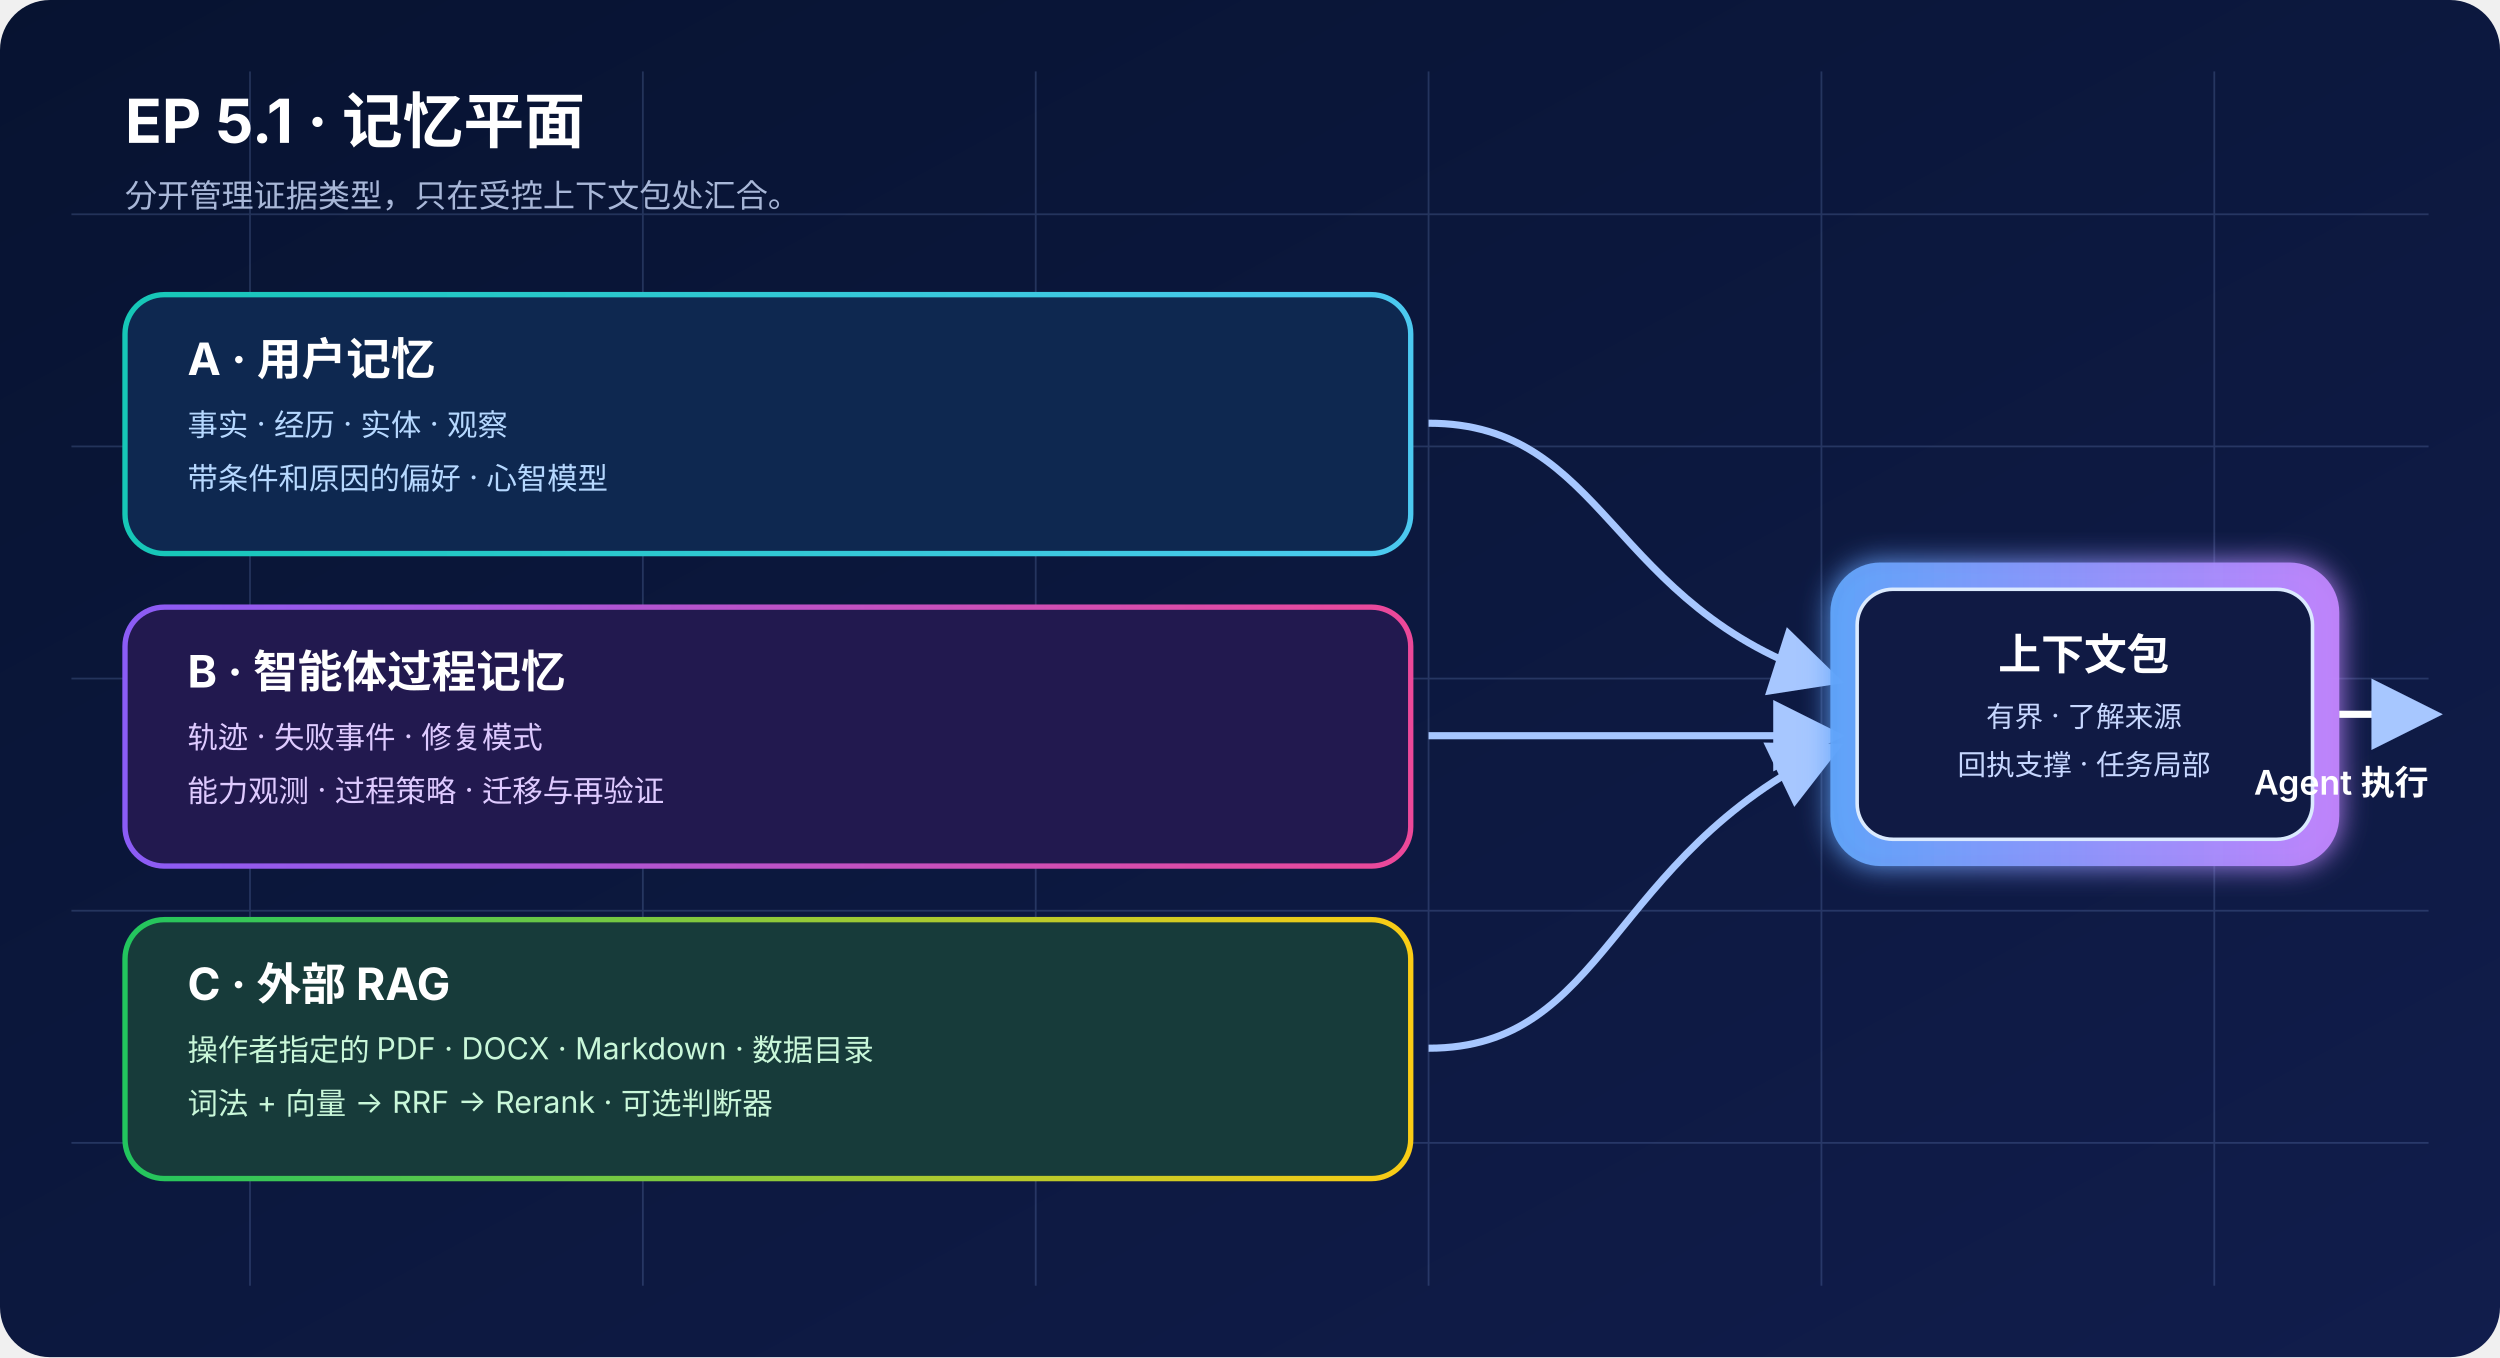
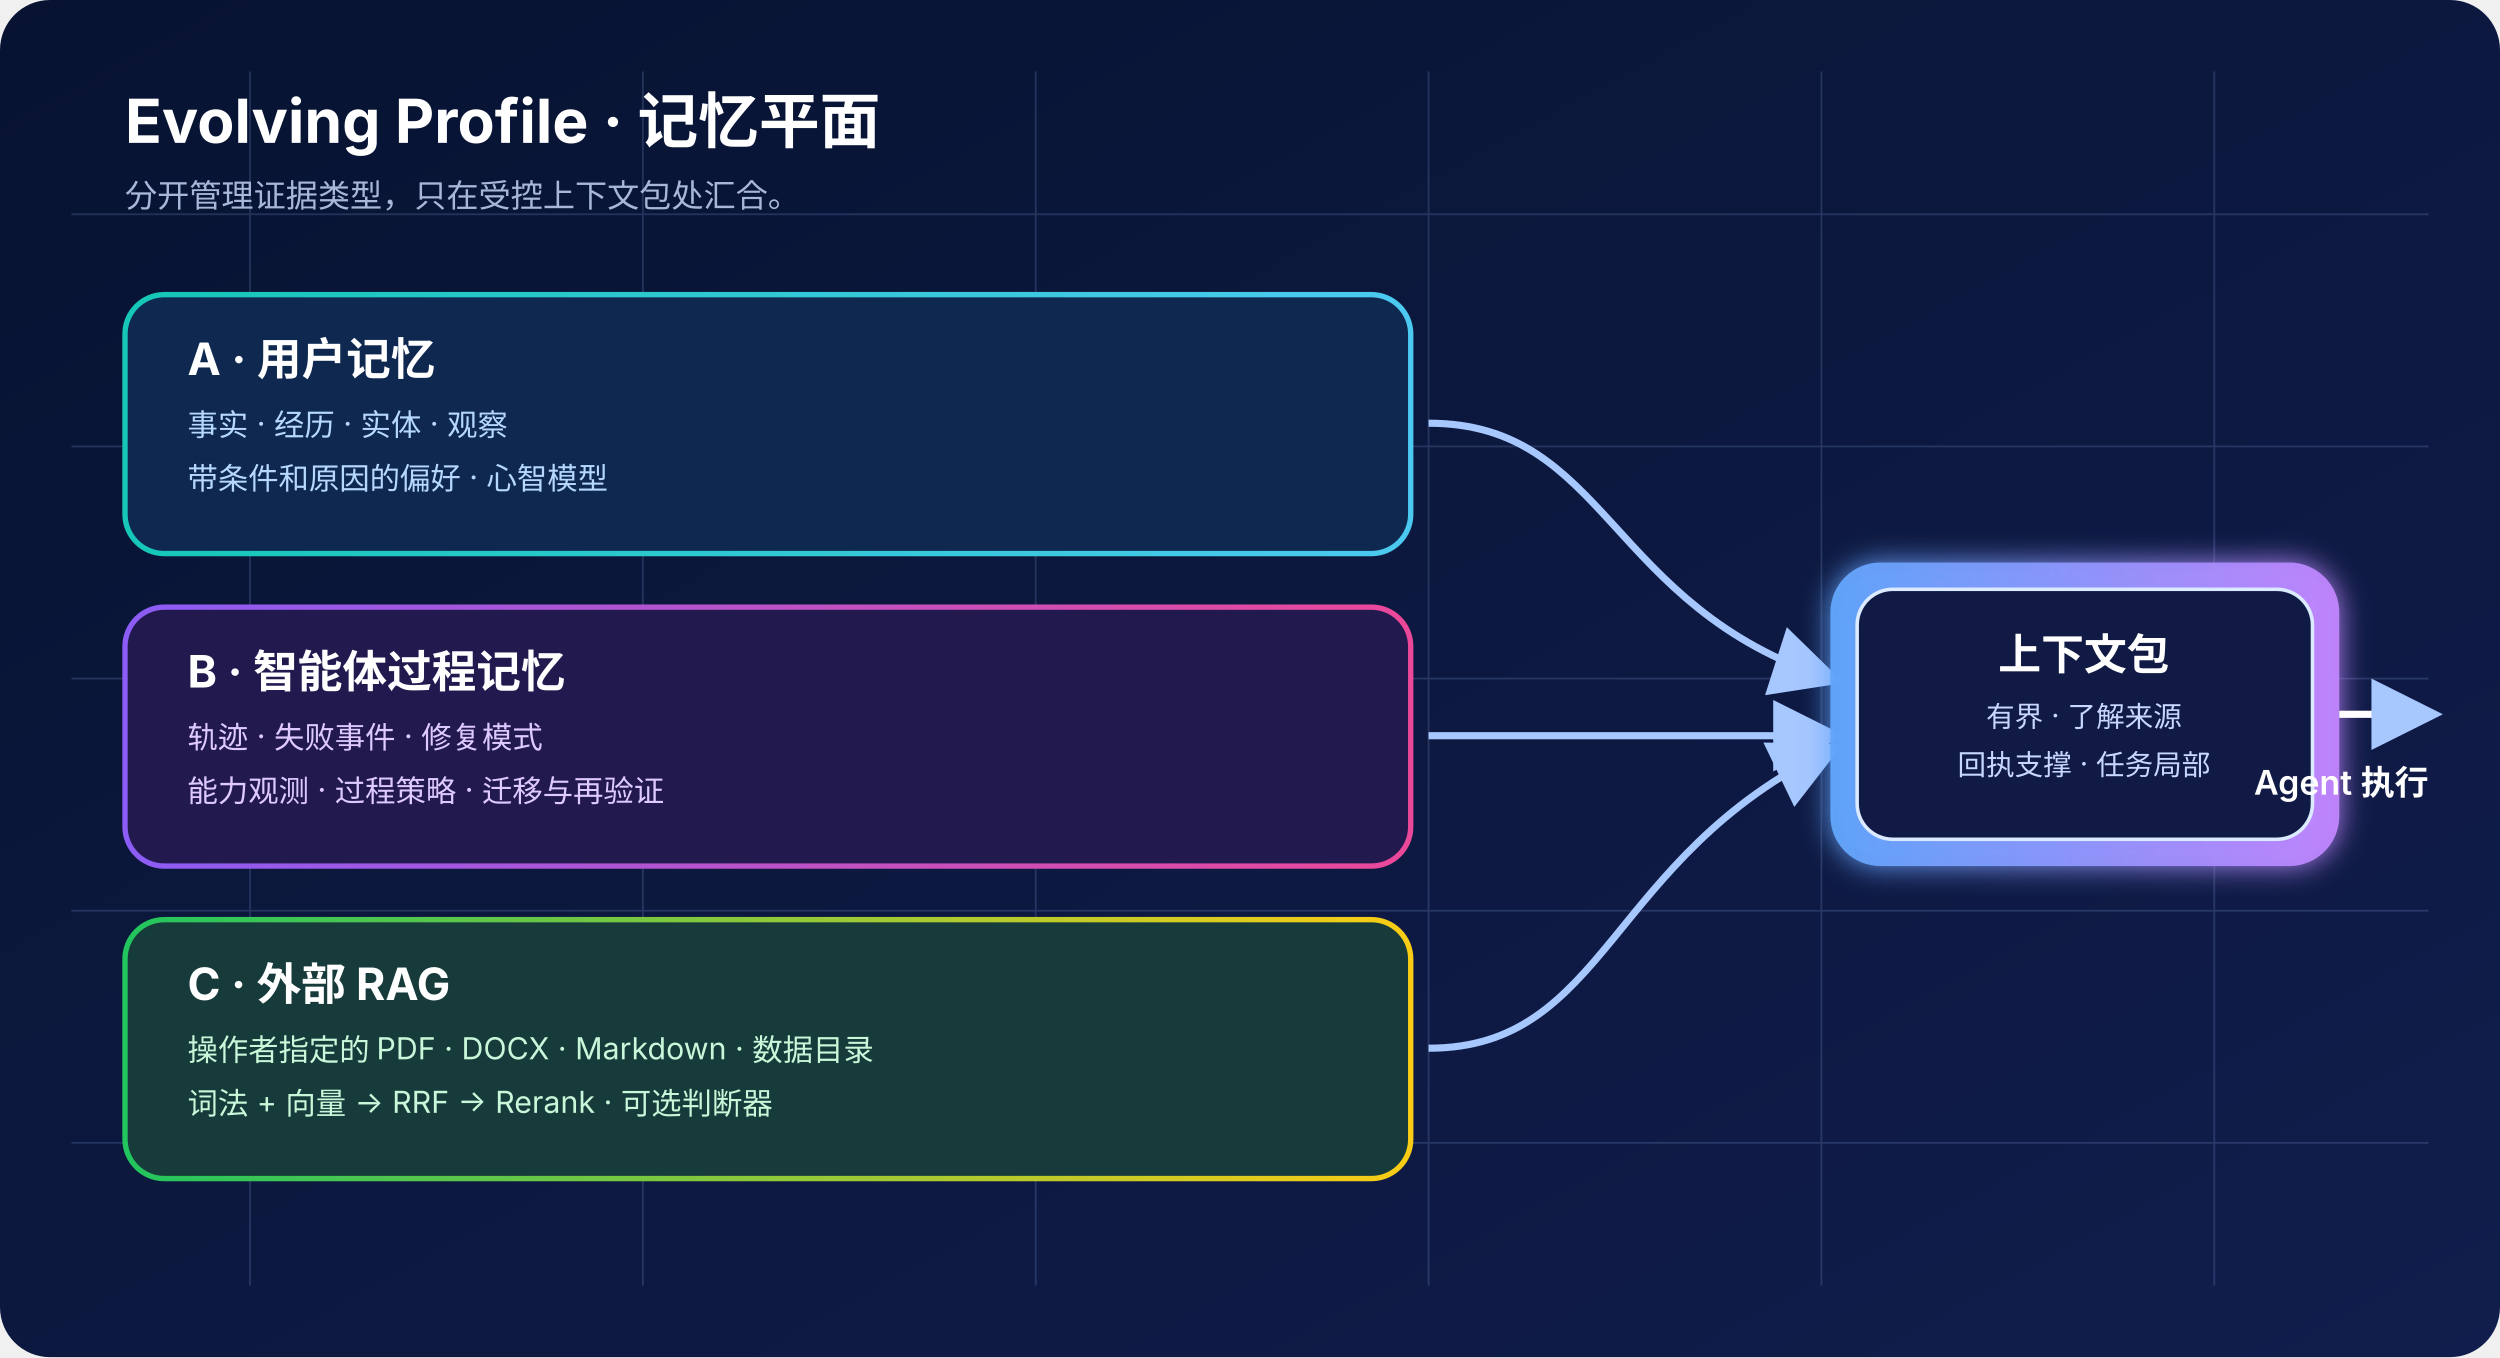
<svg xmlns="http://www.w3.org/2000/svg" width="1400" height="760" viewBox="0 0 1400 760" role="img" aria-labelledby="title desc">
  <defs>
    <linearGradient id="bg" x1="0" x2="1" y1="0" y2="1">
      <stop stop-color="#071331" />
      <stop offset="1" stop-color="#111d4c" />
    </linearGradient>
    <linearGradient id="user" x1="0" x2="1">
      <stop stop-color="#16c7b7" />
      <stop offset="1" stop-color="#4cc9f0" />
    </linearGradient>
    <linearGradient id="agent" x1="0" x2="1">
      <stop stop-color="#8b5cf6" />
      <stop offset="1" stop-color="#ec4899" />
    </linearGradient>
    <linearGradient id="rag" x1="0" x2="1">
      <stop stop-color="#22c55e" />
      <stop offset="1" stop-color="#facc15" />
    </linearGradient>
    <linearGradient id="ctx" x1="0" x2="1">
      <stop stop-color="#60a5fa" />
      <stop offset="1" stop-color="#c084fc" />
    </linearGradient>
    <filter id="glow">
      <feGaussianBlur stdDeviation="8" result="b" />
      <feMerge>
        <feMergeNode in="b" />
        <feMergeNode in="SourceGraphic" />
      </feMerge>
    </filter>
    <marker id="arrow" markerWidth="10" markerHeight="10" refX="8" refY="5" orient="auto">
      <path d="M0,0 L10,5 L0,10 z" fill="#a7c7ff" />
    </marker>
  </defs>
  <rect width="1400" height="760" rx="28" fill="url(#bg)" />
  <g opacity=".18" stroke="#9bbcff">
    <path d="M40 120H1360M40 250H1360M40 380H1360M40 510H1360M40 640H1360" />
    <path d="M140 40V720M360 40V720M580 40V720M800 40V720M1020 40V720M1240 40V720" />
  </g>
-   <text x="70" y="80" fill="#fff" font-family="Inter,Arial,sans-serif" font-size="34" font-weight="700">EP 5.1 · 记忆平面</text>
+   <text x="70" y="80" fill="#fff" font-family="Inter,Arial,sans-serif" font-size="34" font-weight="700">Evolving Profile · 记忆平面</text>
  <text x="70" y="116" fill="#a8b7d8" font-family="Inter,Arial,sans-serif" font-size="18">分开管理证据类型，只在受控上下文包处汇合。</text>
  <g font-family="Inter,Arial,sans-serif">
    <rect x="70" y="165" width="720" height="145" rx="22" fill="#0e2850" stroke="url(#user)" stroke-width="3" />
    <text x="105" y="210" fill="#fff" font-size="25" font-weight="700">A · 用户记忆</text>
    <text x="105" y="244" fill="#b6d8ff" font-size="17">事实 · 经历 · 实体 · 观察</text>
    <text x="105" y="274" fill="#b6d8ff" font-size="17">带条件和原因的偏好 · 心智模型</text>
    <rect x="70" y="340" width="720" height="145" rx="22" fill="#22194f" stroke="url(#agent)" stroke-width="3" />
    <text x="105" y="385" fill="#fff" font-size="25" font-weight="700">B · 智能体过程记忆</text>
    <text x="105" y="419" fill="#decaff" font-size="17">轨迹 · 失败事件 · 修复模式</text>
    <text x="105" y="449" fill="#decaff" font-size="17">能力观测 · 过程策略 · 迁移与再验证</text>
    <rect x="70" y="515" width="720" height="145" rx="22" fill="#173b3a" stroke="url(#rag)" stroke-width="3" />
    <text x="105" y="560" fill="#fff" font-size="25" font-weight="700">C · 外部 RAG</text>
    <text x="105" y="594" fill="#c9f7d9" font-size="17">操作者指定的 PDF · DOCX · Markdown · 数据目录</text>
    <text x="105" y="624" fill="#c9f7d9" font-size="17">词法 + 向量 → RRF → Rerank · 可选判断器</text>
  </g>
  <g stroke="#a7c7ff" stroke-width="4" fill="none" marker-end="url(#arrow)">
    <path d="M800 237 C900 237 900 340 1025 380" />
    <path d="M800 412 H1025" />
    <path d="M800 587 C900 587 900 480 1025 420" />
  </g>
  <g filter="url(#glow)">
    <rect x="1025" y="315" width="285" height="170" rx="28" fill="url(#ctx)" opacity=".96" />
  </g>
  <rect x="1040" y="330" width="255" height="140" rx="20" fill="#101a44" stroke="#dbeafe" stroke-width="2" />
  <text x="1167" y="375" text-anchor="middle" fill="#fff" font-family="Inter,Arial,sans-serif" font-size="24" font-weight="700">上下文包</text>
  <text x="1167" y="407" text-anchor="middle" fill="#c7d7ff" font-family="Inter,Arial,sans-serif" font-size="16">有界 · 了解来源</text>
  <text x="1167" y="434" text-anchor="middle" fill="#c7d7ff" font-family="Inter,Arial,sans-serif" font-size="16">回执支撑 · 任务局部</text>
  <path d="M1310 400H1360" stroke="#fff" stroke-width="4" marker-end="url(#arrow)" />
  <text x="1360" y="445" text-anchor="end" fill="#fff" font-family="Inter,Arial,sans-serif" font-size="19" font-weight="600">Agent 执行</text>
</svg>
